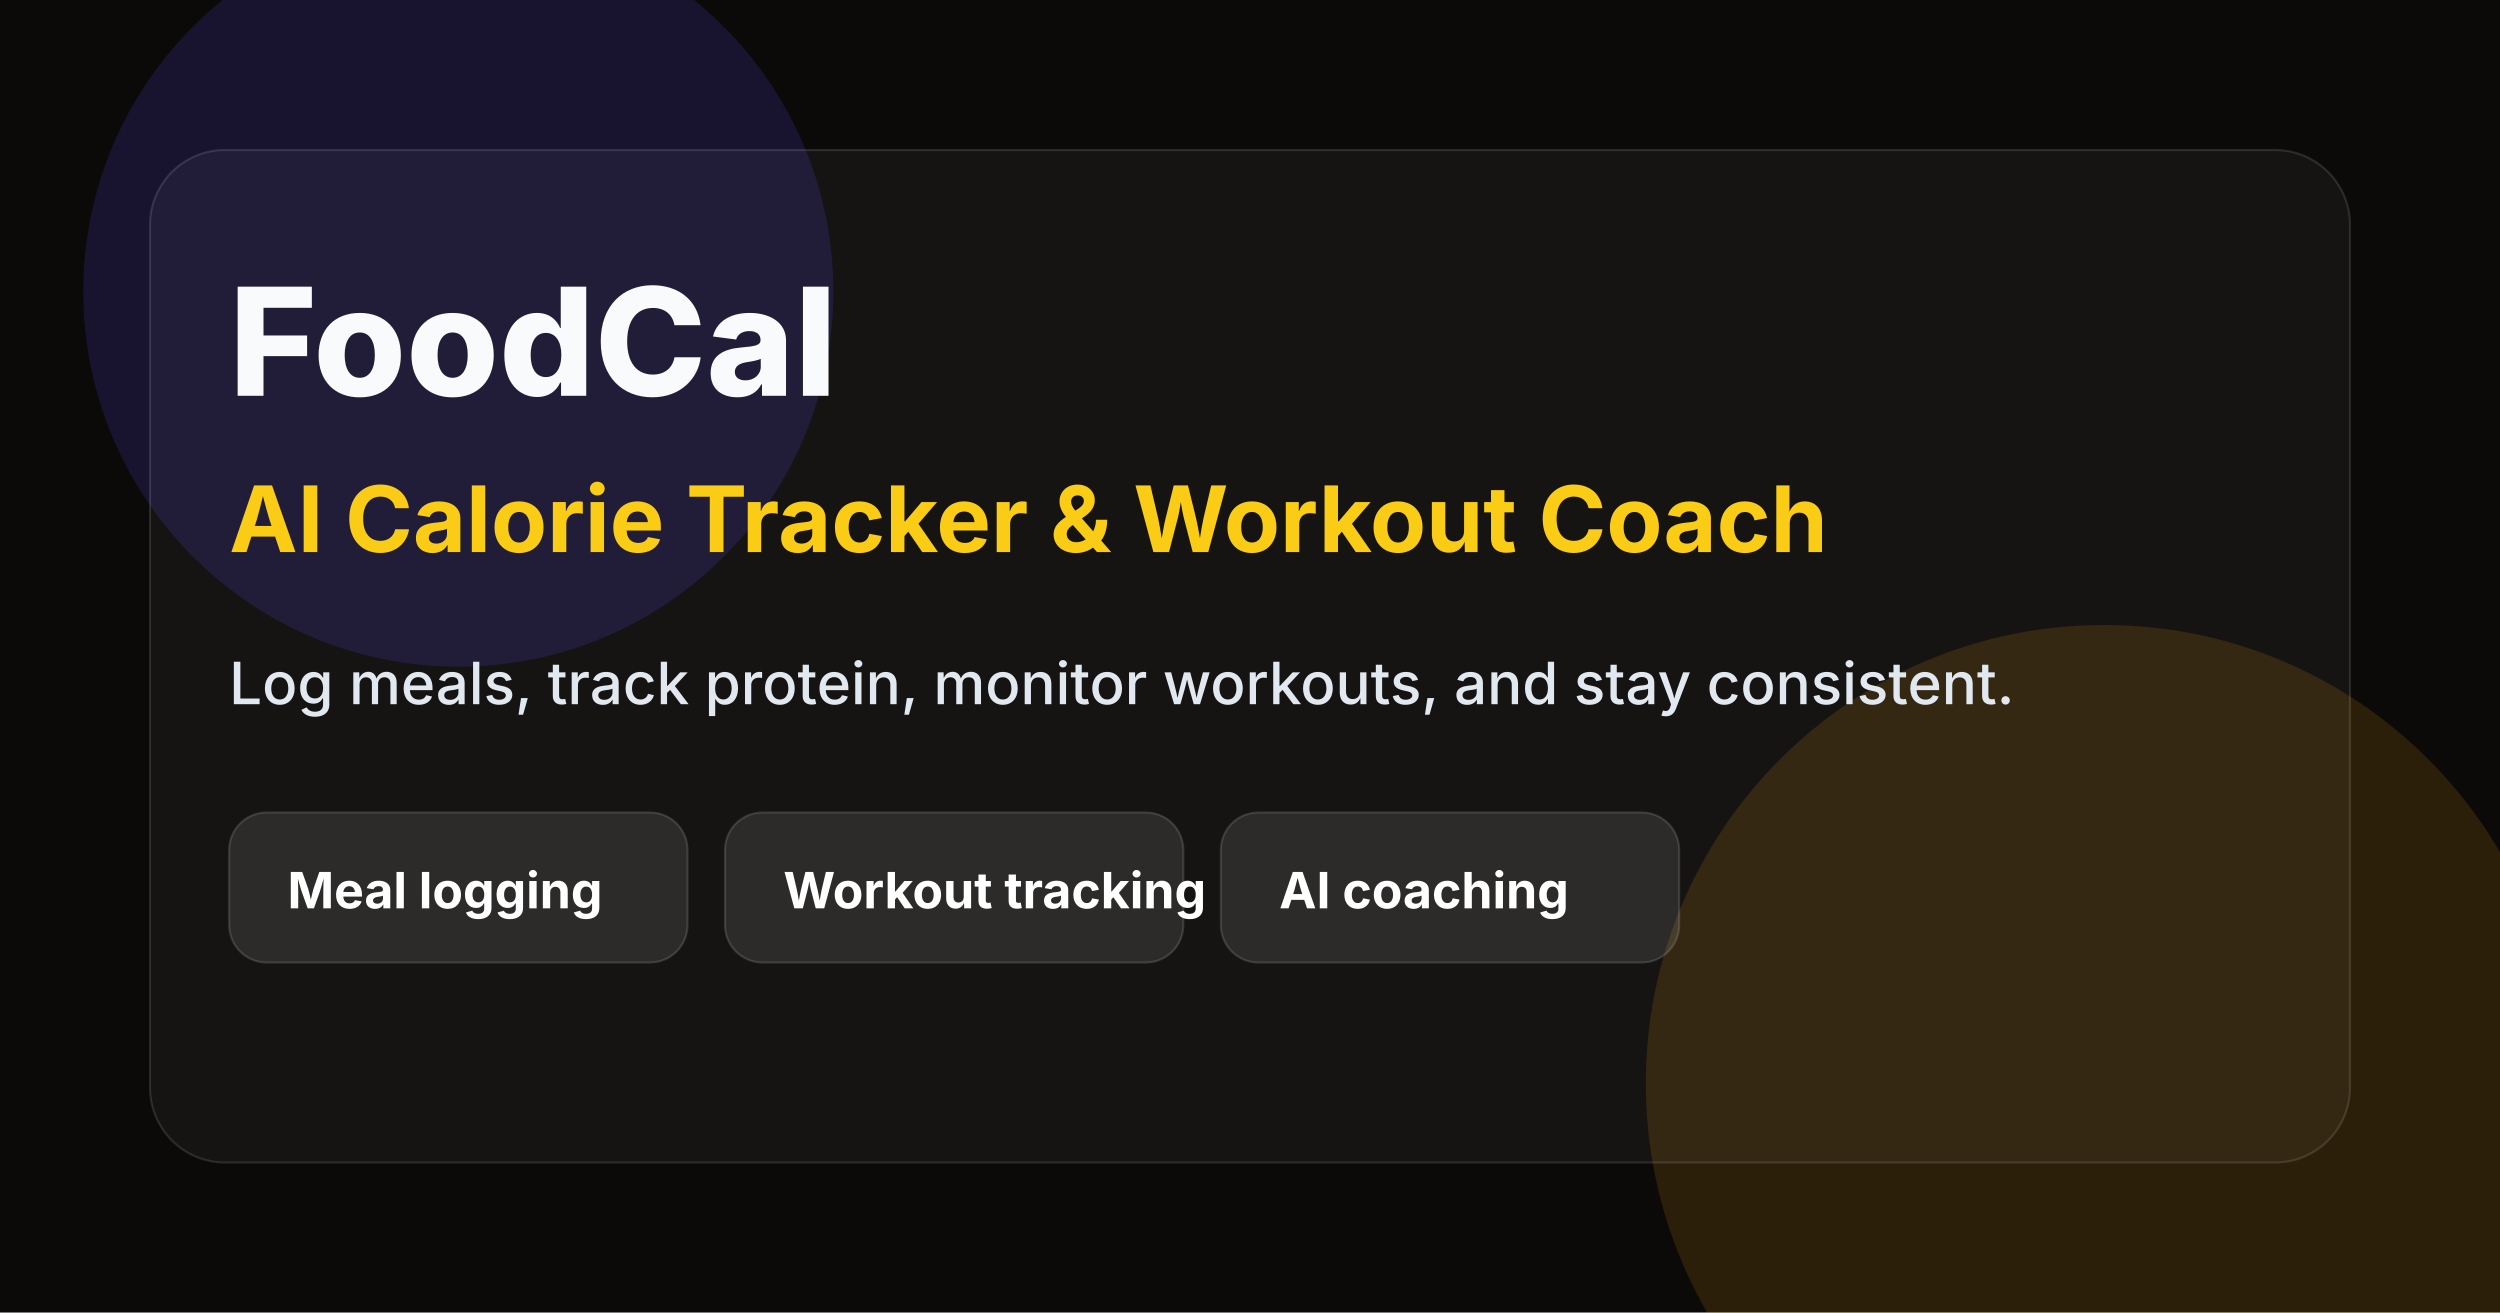
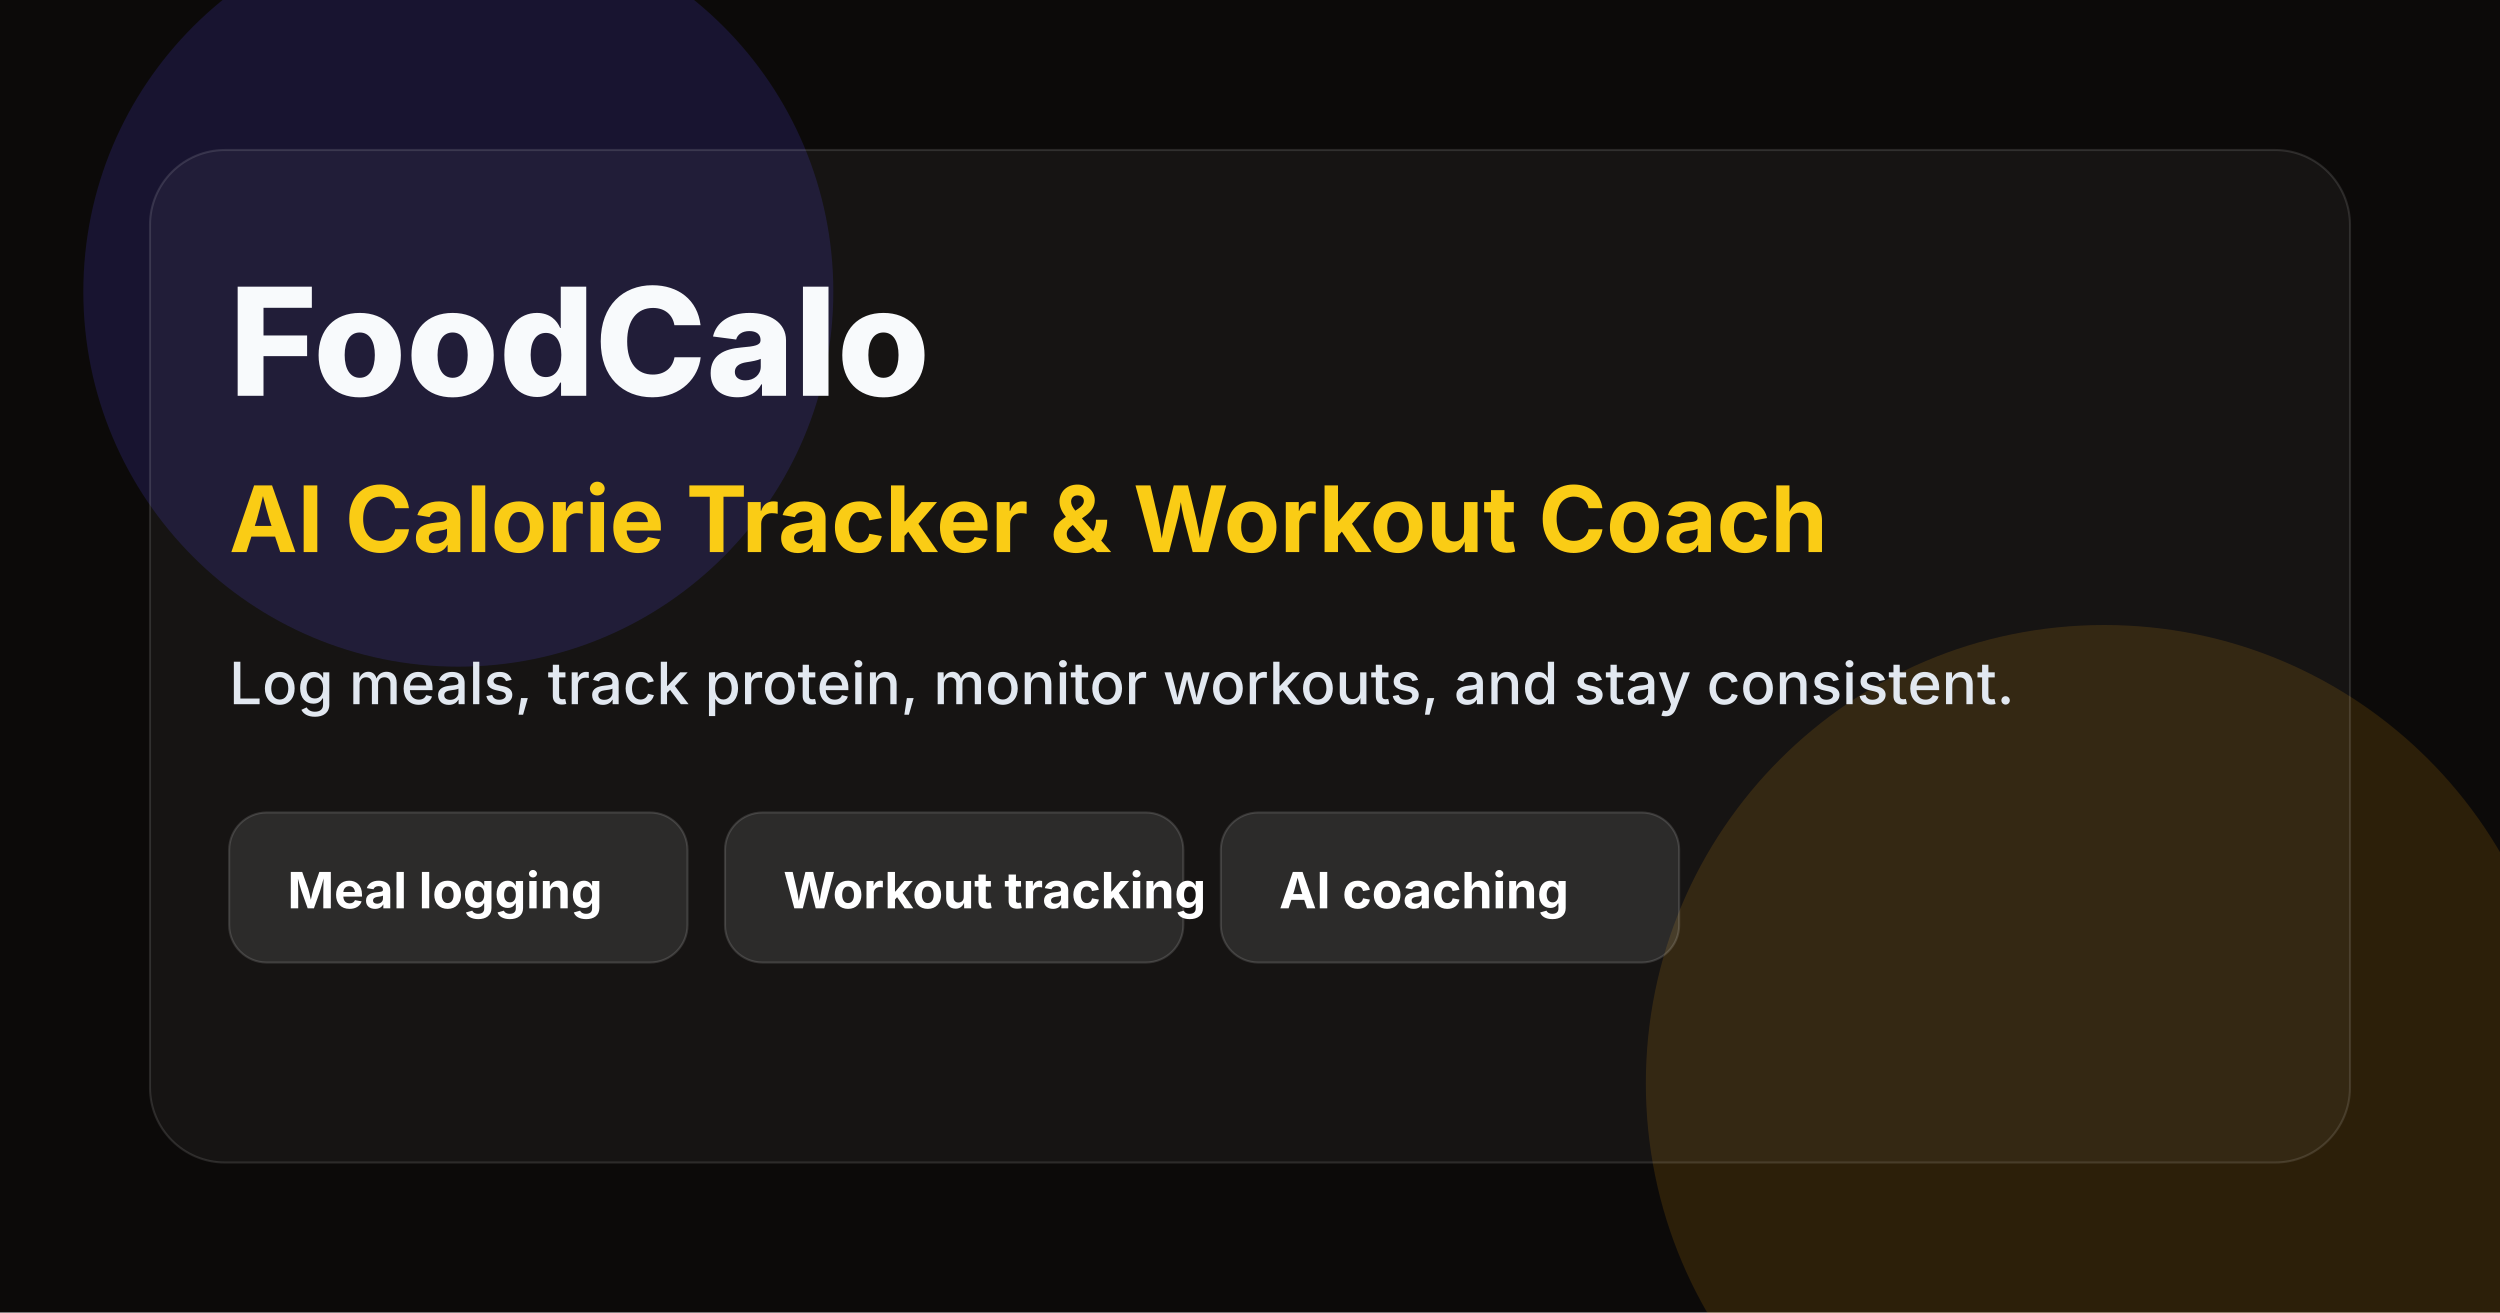
<svg xmlns="http://www.w3.org/2000/svg" width="1200" height="630" viewBox="0 0 1200 630" fill="none">
  <rect width="1200" height="630" fill="#0C0A09" />
  <circle cx="220" cy="140" r="180" fill="#4F46E5" fill-opacity="0.18" />
  <circle cx="1010" cy="520" r="220" fill="#F59E0B" fill-opacity="0.14" />
  <rect x="72" y="72" width="1056" height="486" rx="36" fill="#FAFAF9" fill-opacity="0.04" stroke="#FFFFFF" stroke-opacity="0.12" />
-   <text x="110" y="190" fill="#F8FAFC" font-family="Inter, Arial, sans-serif" font-size="72" font-weight="800">FoodCal</text>
+   <text x="110" y="190" fill="#F8FAFC" font-family="Inter, Arial, sans-serif" font-size="72" font-weight="800">FoodCalo</text>
  <text x="110" y="265" fill="#FACC15" font-family="Inter, Arial, sans-serif" font-size="44" font-weight="700">AI Calorie Tracker &amp; Workout Coach</text>
  <text x="110" y="338" fill="#E2E8F0" font-family="Inter, Arial, sans-serif" font-size="28" font-weight="500">Log meals, track protein, monitor workouts, and stay consistent.</text>
  <g transform="translate(110 390)">
    <rect width="220" height="72" rx="18" fill="#F8FAFC" fill-opacity="0.1" stroke="#FFFFFF" stroke-opacity="0.14" />
    <text x="28" y="46" fill="#FFFFFF" font-family="Inter, Arial, sans-serif" font-size="24" font-weight="700">Meal logging</text>
  </g>
  <g transform="translate(348 390)">
    <rect width="220" height="72" rx="18" fill="#F8FAFC" fill-opacity="0.1" stroke="#FFFFFF" stroke-opacity="0.14" />
    <text x="28" y="46" fill="#FFFFFF" font-family="Inter, Arial, sans-serif" font-size="24" font-weight="700">Workout tracking</text>
  </g>
  <g transform="translate(586 390)">
    <rect width="220" height="72" rx="18" fill="#F8FAFC" fill-opacity="0.1" stroke="#FFFFFF" stroke-opacity="0.14" />
    <text x="28" y="46" fill="#FFFFFF" font-family="Inter, Arial, sans-serif" font-size="24" font-weight="700">AI coaching</text>
  </g>
</svg>
